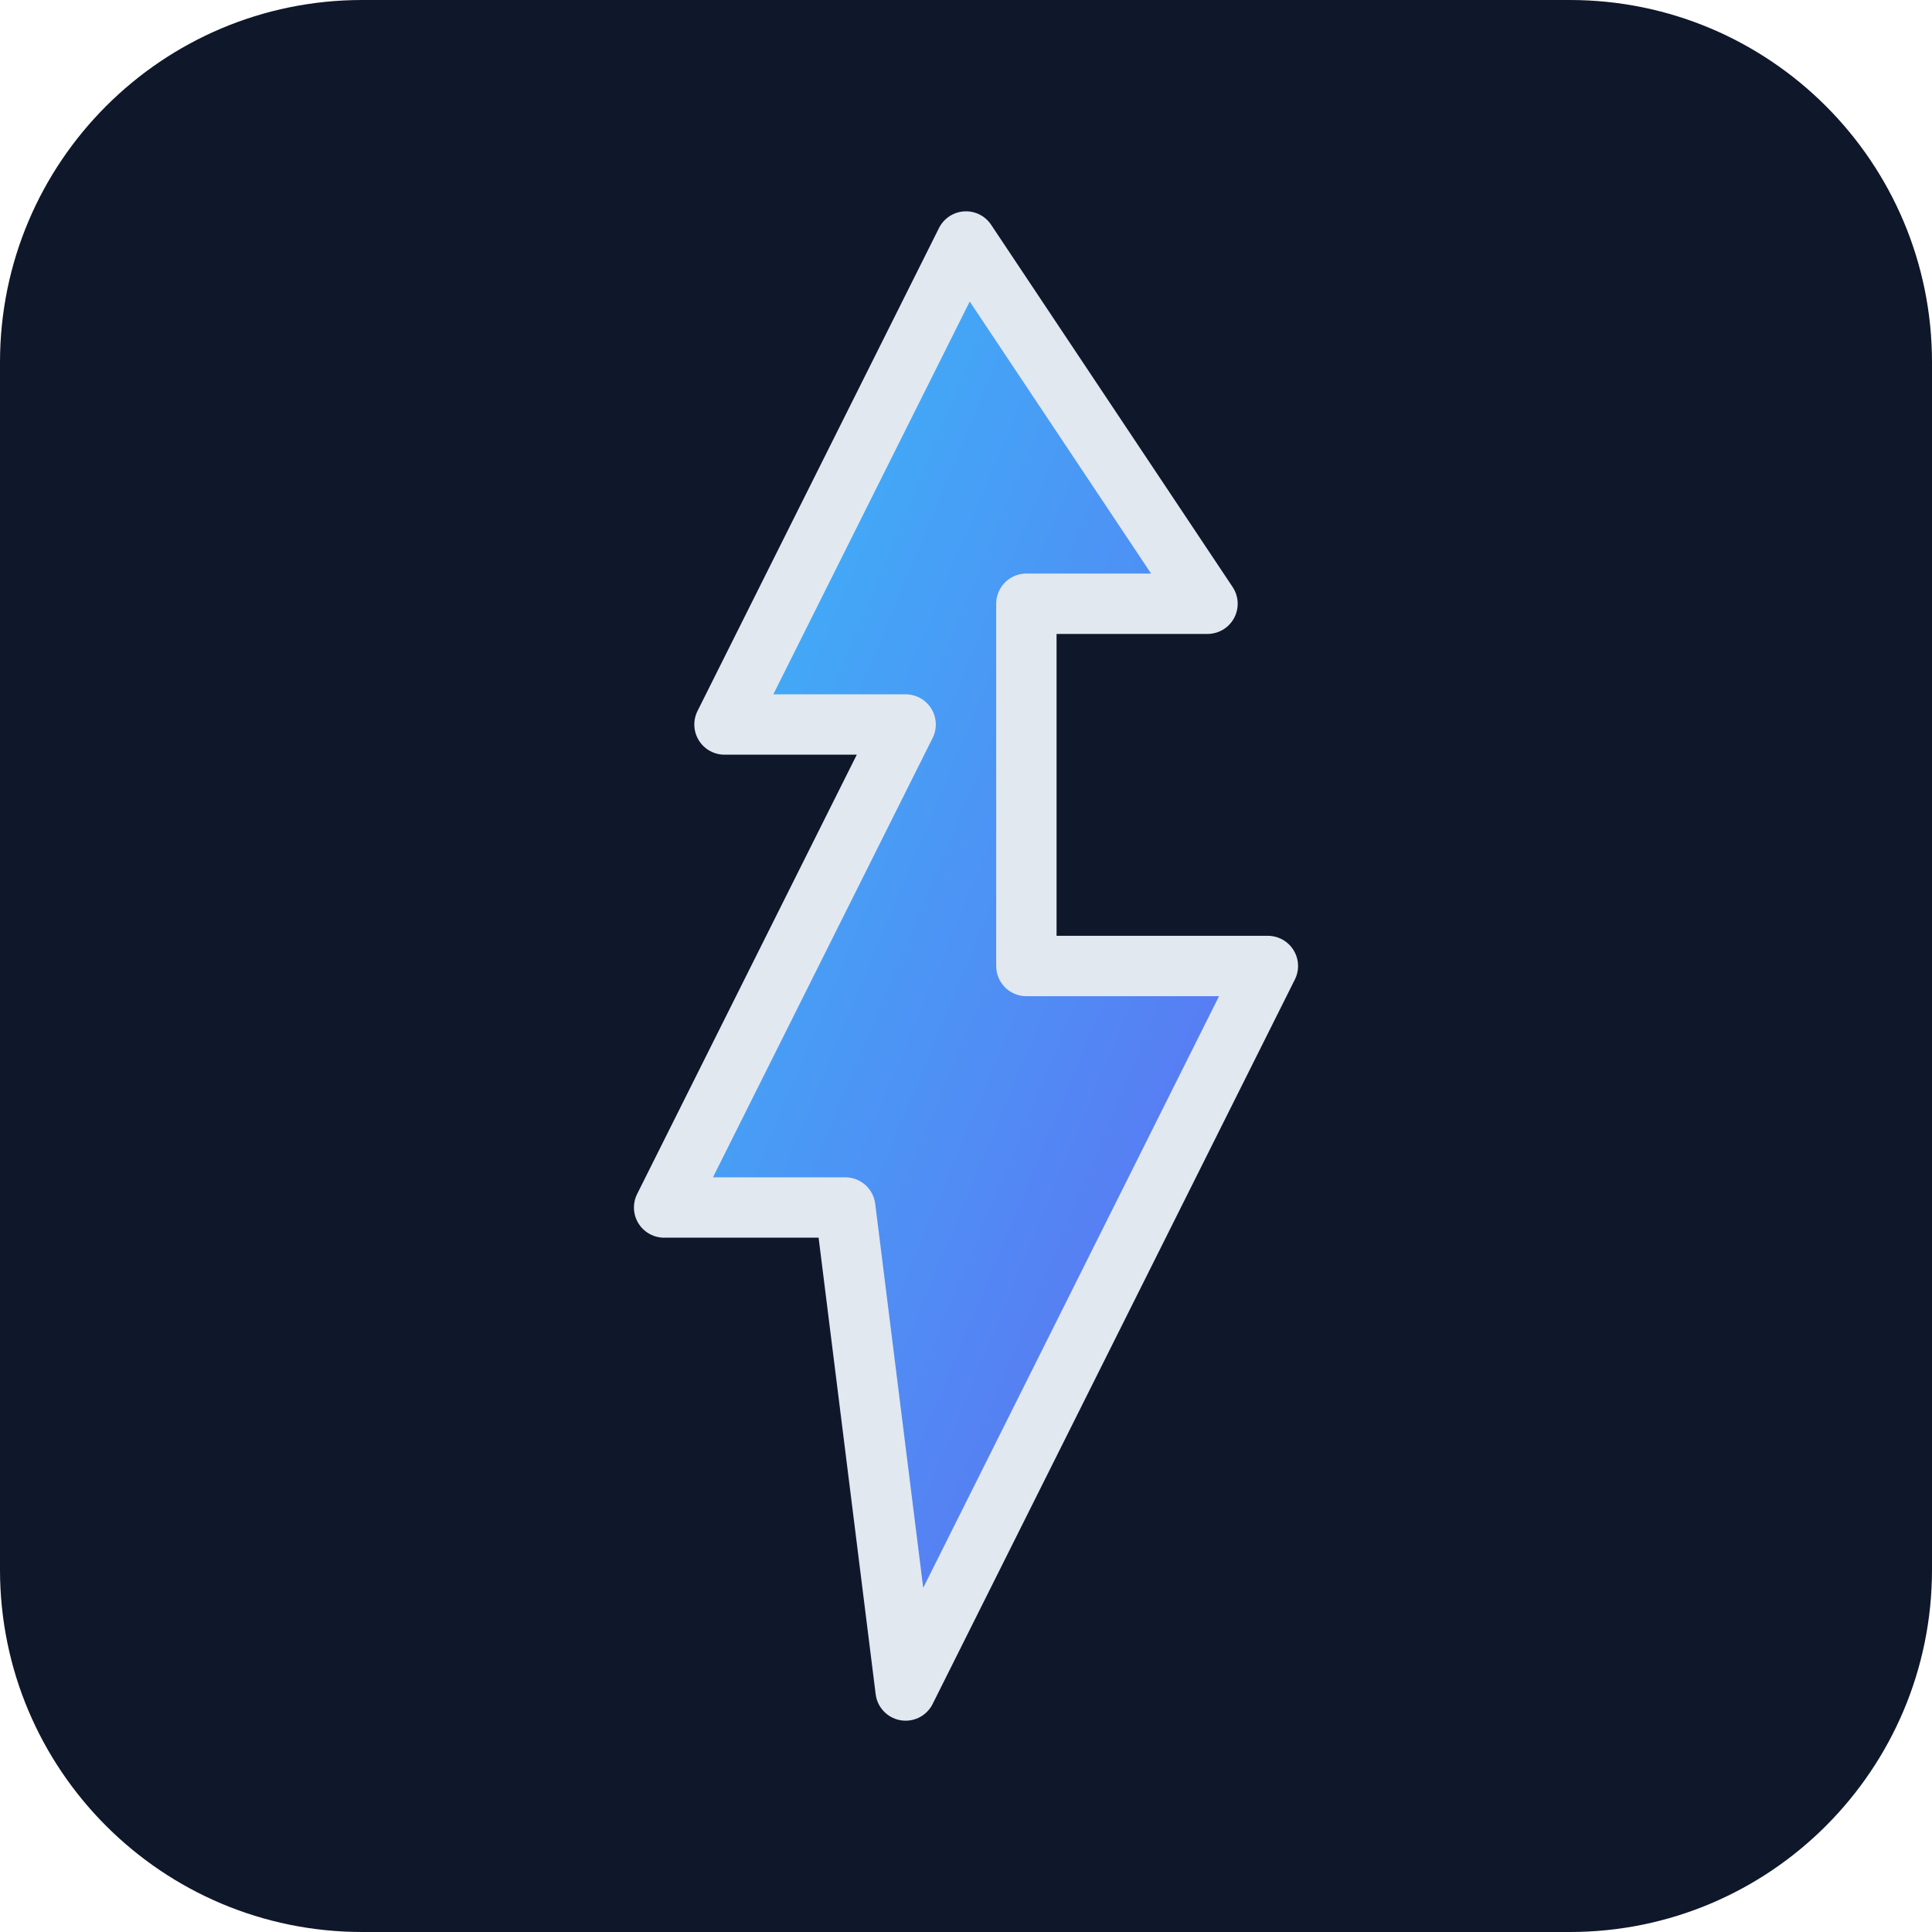
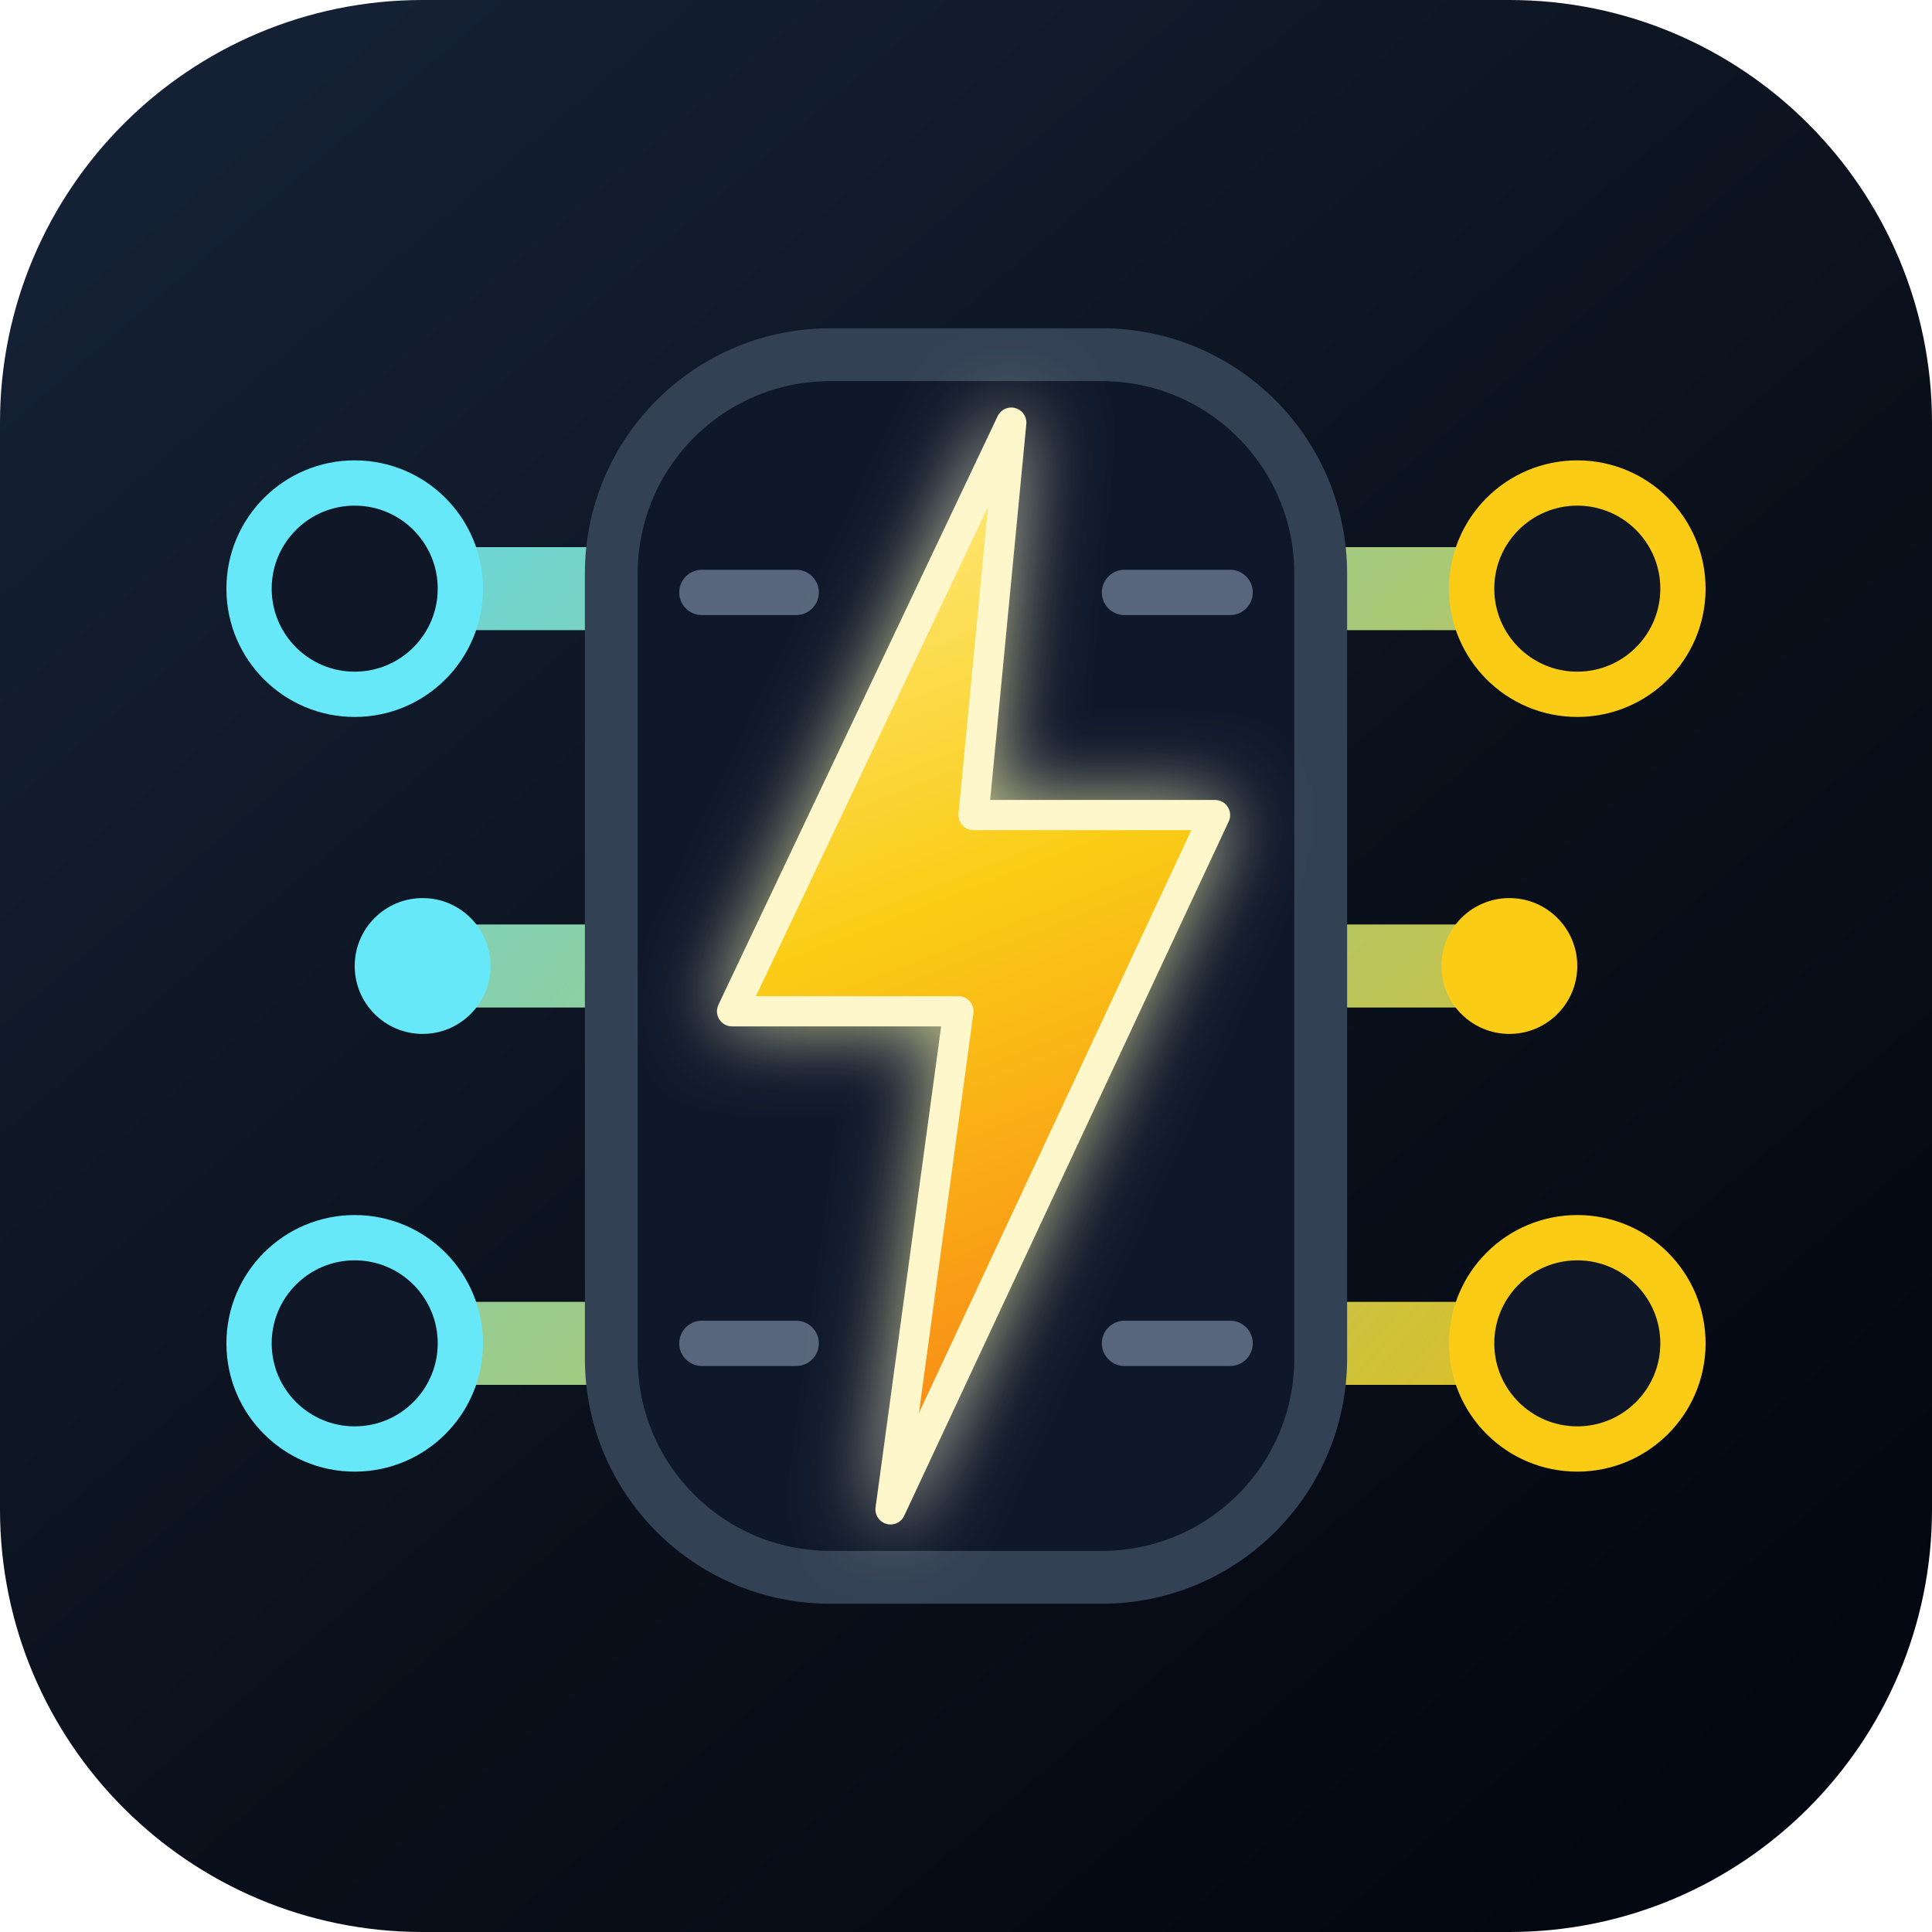
- <svg xmlns="http://www.w3.org/2000/svg" width="256" height="256" viewBox="0 0 256 256">
+ <svg xmlns="http://www.w3.org/2000/svg" width="512" height="512" viewBox="0 0 512 512" role="img" aria-labelledby="title desc">
  <defs>
-     <linearGradient id="grad" x1="0%" y1="0%" x2="100%" y2="100%">
-       <stop offset="0%" stop-color="#38bdf8" />
-       <stop offset="100%" stop-color="#6366f1" />
+     <linearGradient id="tile" x1="64" y1="32" x2="448" y2="480" gradientUnits="userSpaceOnUse">
+       <stop offset="0" stop-color="#142033" />
+       <stop offset="0.55" stop-color="#0b111c" />
+       <stop offset="1" stop-color="#030712" />
    </linearGradient>
+     <linearGradient id="bolt" x1="202" y1="95" x2="323" y2="404" gradientUnits="userSpaceOnUse">
+       <stop offset="0" stop-color="#fff3a3" />
+       <stop offset="0.46" stop-color="#facc15" />
+       <stop offset="1" stop-color="#f97316" />
+     </linearGradient>
+     <linearGradient id="trace" x1="98" y1="112" x2="424" y2="402" gradientUnits="userSpaceOnUse">
+       <stop offset="0" stop-color="#67e8f9" />
+       <stop offset="1" stop-color="#facc15" />
+     </linearGradient>
+     <filter id="glow" x="-30%" y="-30%" width="160%" height="160%">
+       <feGaussianBlur stdDeviation="10" result="blur" />
+       <feColorMatrix in="blur" type="matrix" values="1 0 0 0 0.98 0 1 0 0 0.72 0 0 1 0 0.08 0 0 0 0.75 0" result="gold" />
+       <feMerge>
+         <feMergeNode in="gold" />
+         <feMergeNode in="SourceGraphic" />
+       </feMerge>
+     </filter>
  </defs>
-   <rect width="256" height="256" rx="48" fill="#0f172a" />
-   <path d="M128 32l32 48h-24v48h32l-48 96-8-64H88l32-64H96z" fill="url(#grad)" stroke="#e2e8f0" stroke-width="8" stroke-linejoin="round" />
+   <rect width="512" height="512" rx="112" fill="url(#tile)" />
+   <path d="M94 156h92M94 356h92M326 156h92M326 356h92M112 256h76M324 256h76" fill="none" stroke="url(#trace)" stroke-width="22" stroke-linecap="round" opacity="0.92" />
+   <path d="M170 156v200M342 156v200" fill="none" stroke="#23334b" stroke-width="10" stroke-linecap="round" opacity="0.9" />
+   <circle cx="94" cy="156" r="28" fill="#101827" stroke="#67e8f9" stroke-width="12" />
+   <circle cx="94" cy="356" r="28" fill="#101827" stroke="#67e8f9" stroke-width="12" />
+   <circle cx="418" cy="156" r="28" fill="#101827" stroke="#facc15" stroke-width="12" />
+   <circle cx="418" cy="356" r="28" fill="#101827" stroke="#facc15" stroke-width="12" />
+   <circle cx="112" cy="256" r="18" fill="#67e8f9" />
+   <circle cx="400" cy="256" r="18" fill="#facc15" />
+   <rect x="162" y="94" width="188" height="324" rx="58" fill="#0f172a" stroke="#334155" stroke-width="14" />
+   <path d="M268 112 194 268h60l-18 132 86-184h-64l10-104Z" fill="url(#bolt)" filter="url(#glow)" stroke="#fff7cc" stroke-width="8" stroke-linejoin="round" />
+   <path d="M211 157h-25M326 157h-28M211 356h-25M326 356h-28" stroke="#64748b" stroke-width="12" stroke-linecap="round" opacity="0.85" />
</svg>
